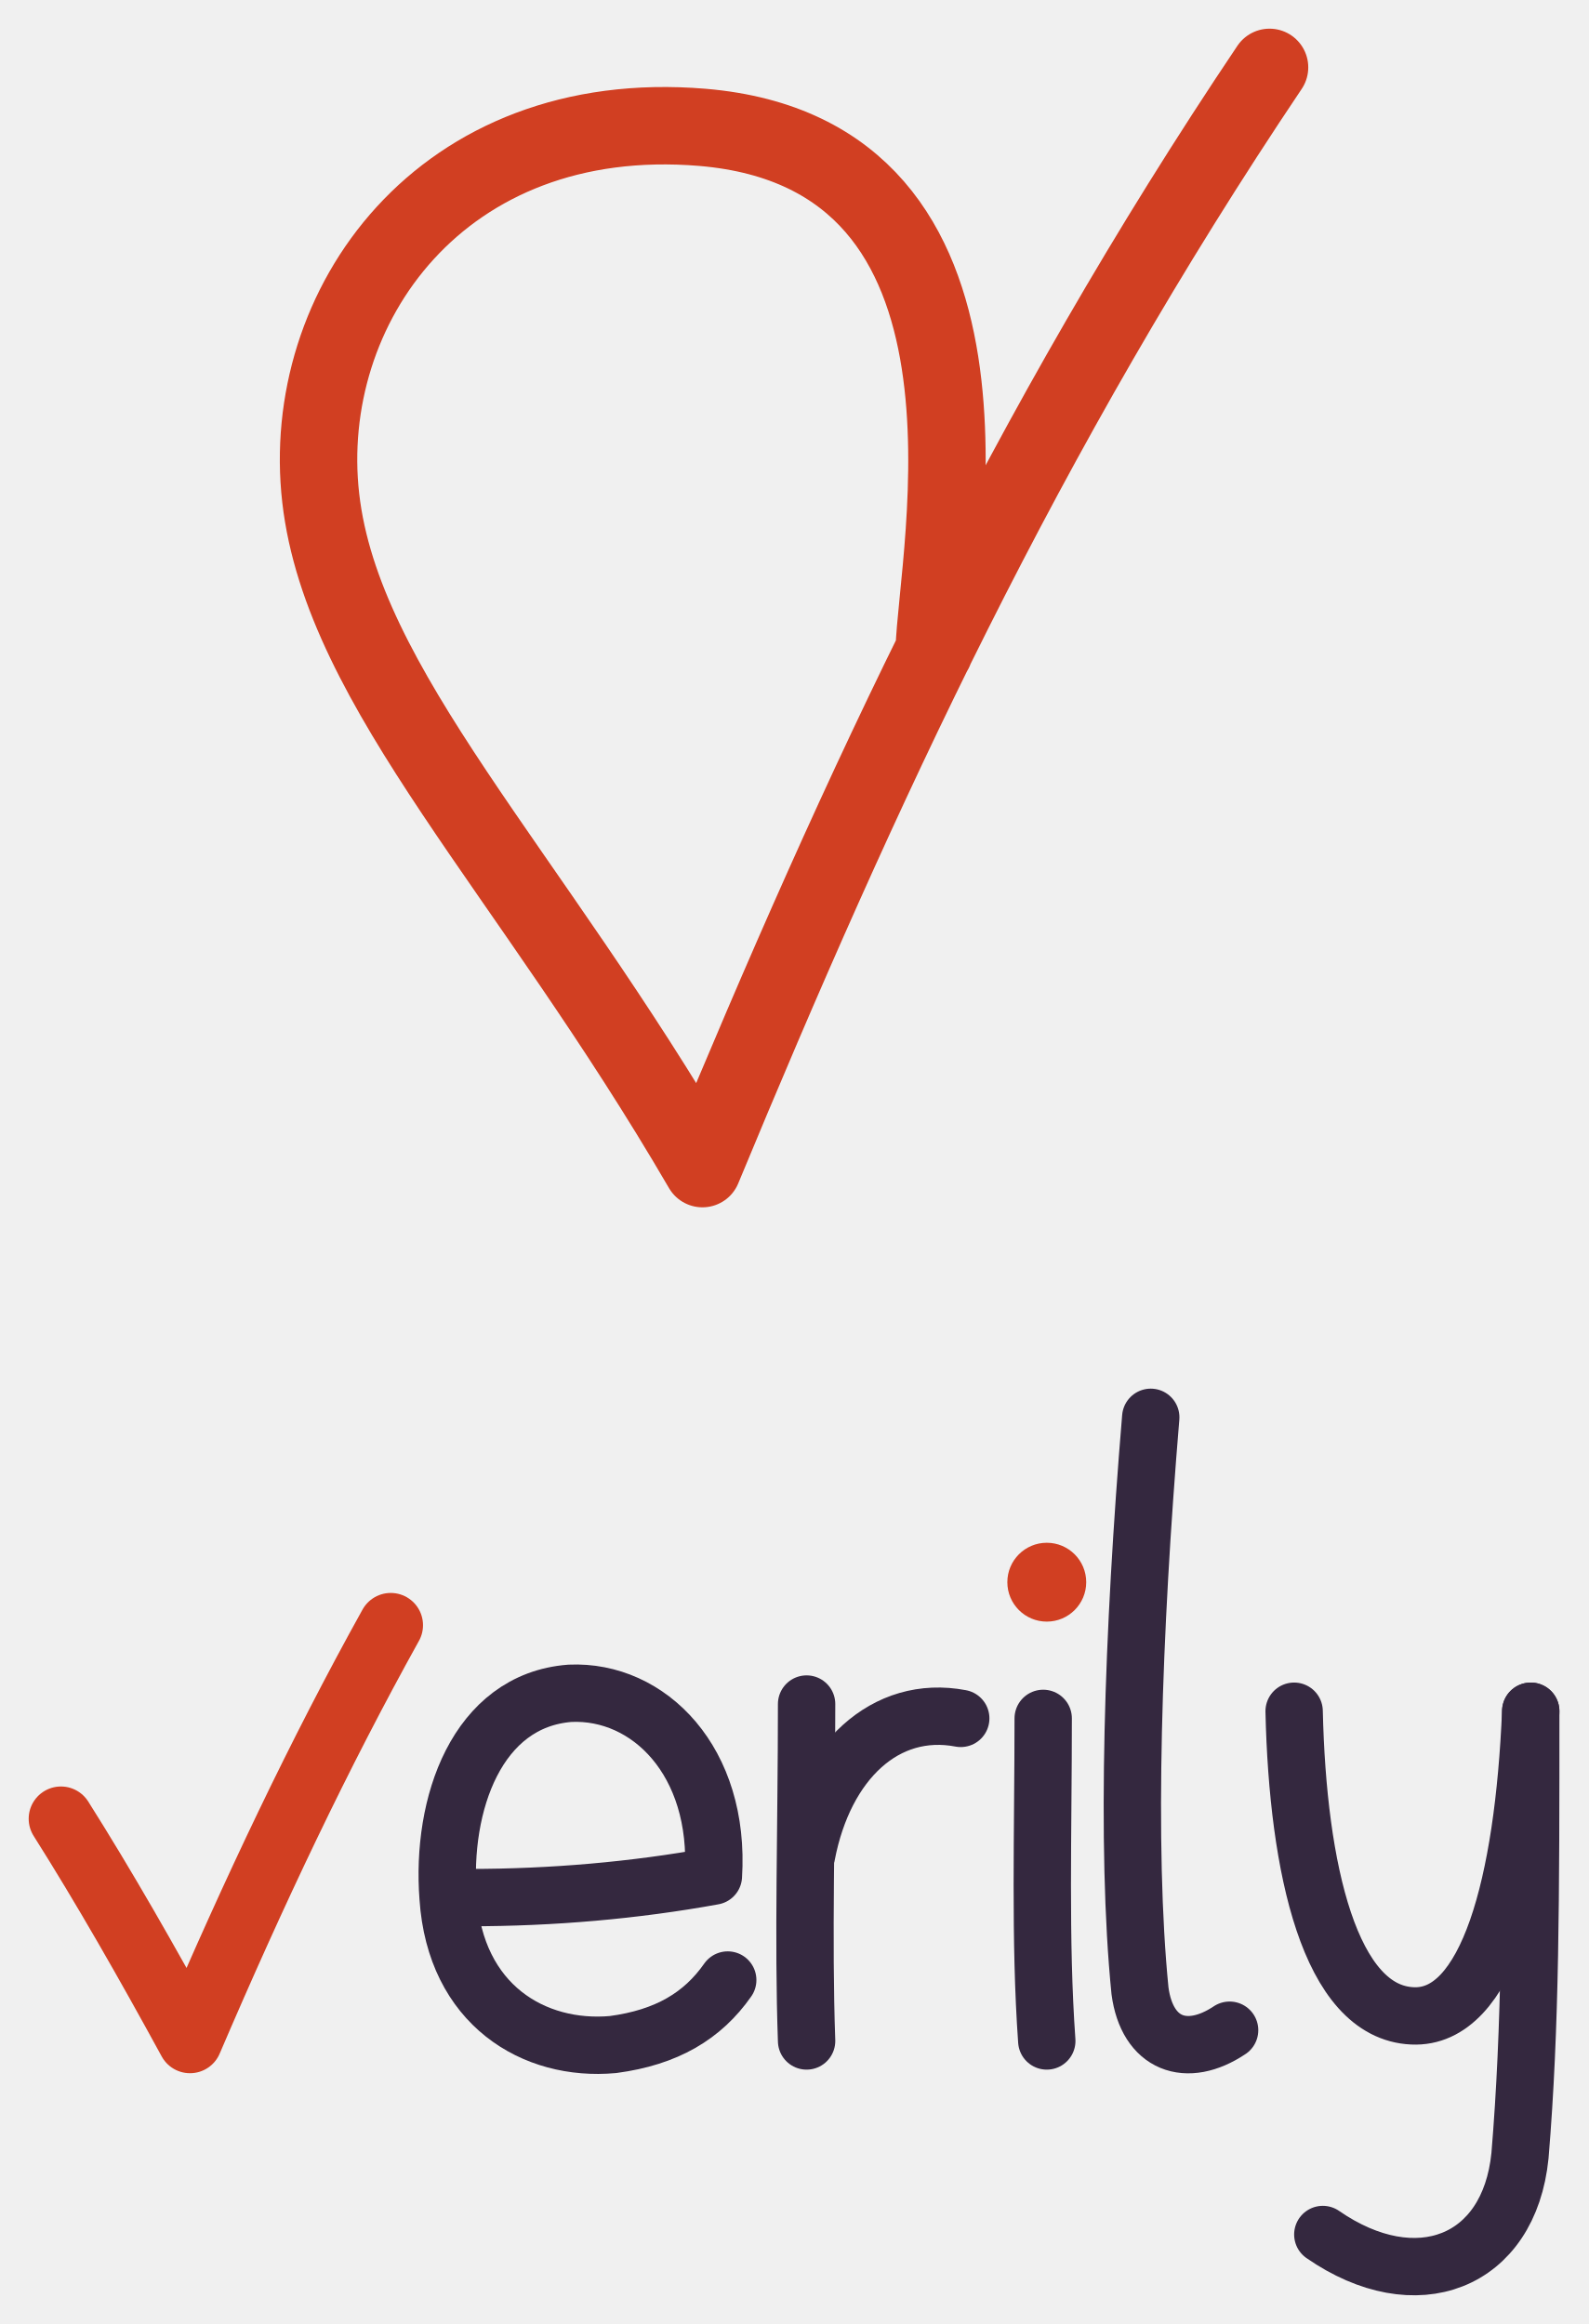
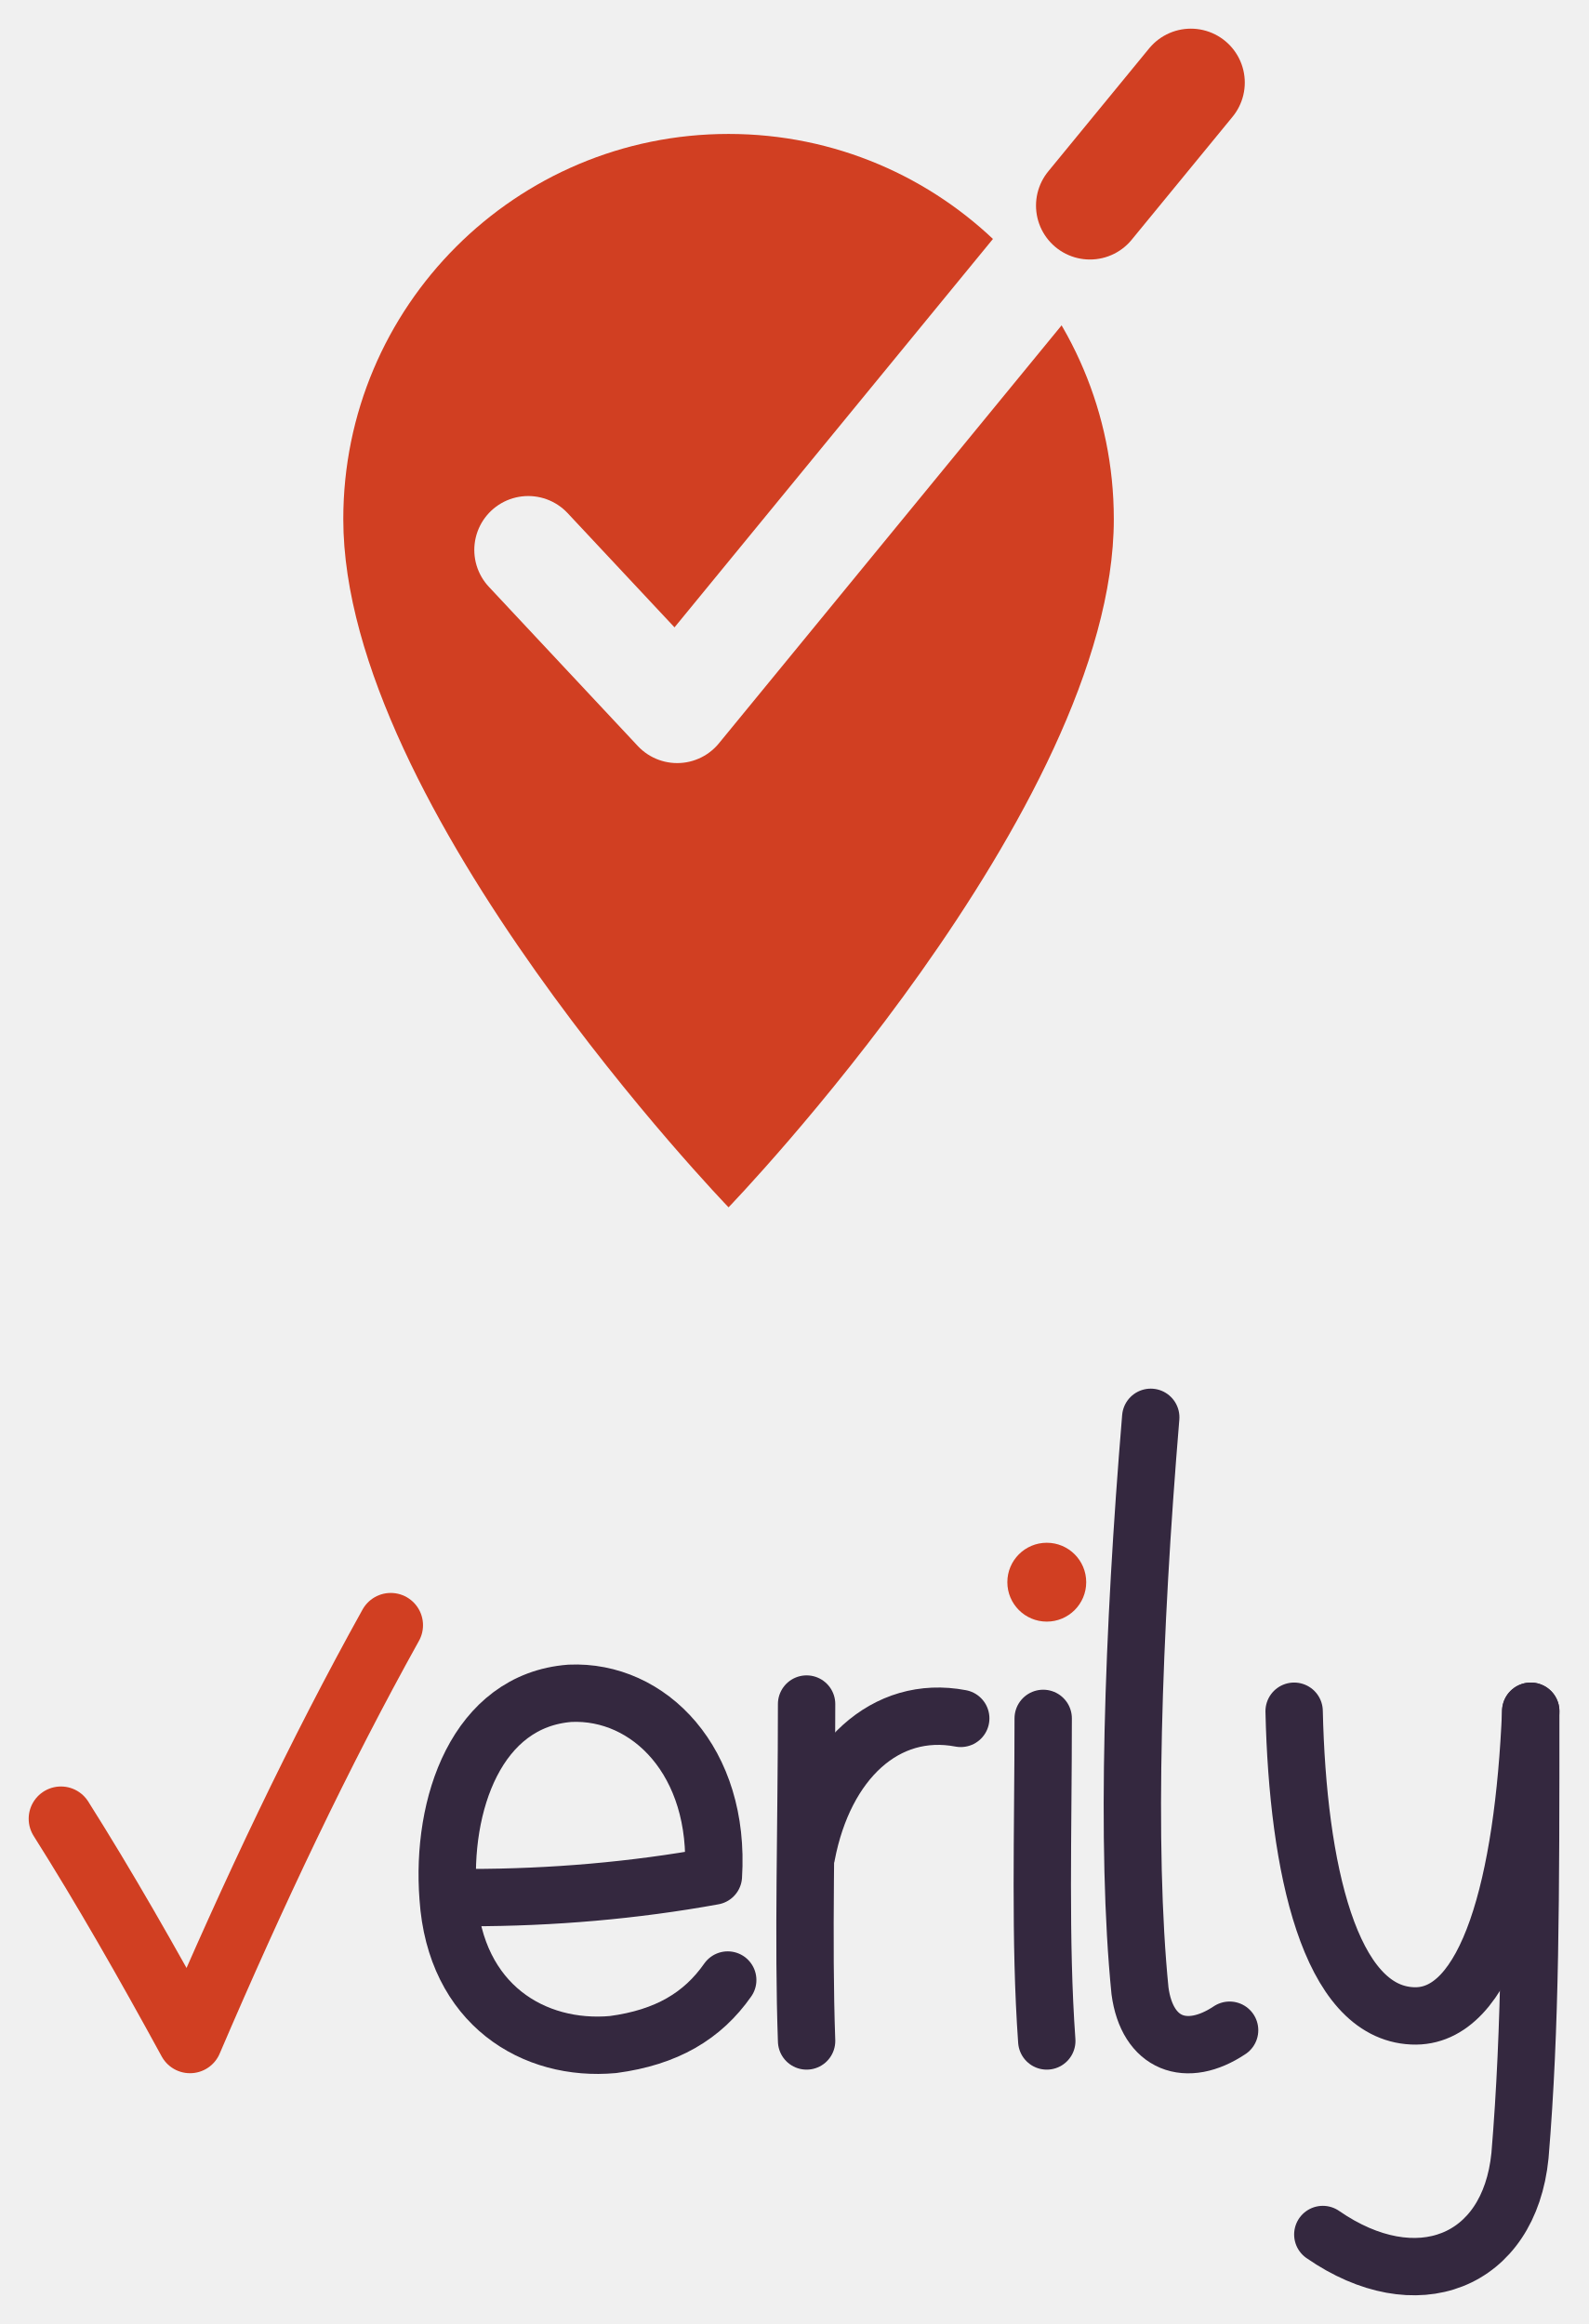
<svg xmlns="http://www.w3.org/2000/svg" viewBox="-9 -369.44 443 648.41" width="443" height="648.41" role="img" aria-label="Verily">
-   <path d="M 251.59 -187.89 C 252.35 -215.27 276.69 -326.31 186.95 -333.91 C 113.94 -340 74.39 -283.72 80.47 -230.48 C 86.56 -177.24 138.27 -127.05 186.95 -43.39 C 231.06 -149.87 276.69 -248.73 345.14 -350.64" fill="none" stroke="#D13F22" stroke-width="21.6" stroke-linecap="round" stroke-linejoin="round" />
+   <defs>
+     <mask id="verily-lockup-stacked-knockout" maskUnits="userSpaceOnUse" x="71.79" y="-347.04" width="244.88" height="329.43">
+       <rect x="71.79" y="-347.04" width="244.88" height="329.43" fill="white" />
+       <path d="M 138.35 -216 L 179.9 -171.58 L 349.92 -379" fill="none" stroke="black" stroke-width="30.09" stroke-linecap="round" stroke-linejoin="round" />
+     </mask>
+   </defs>
+   <path d="M 194.23 -32.59 C 194.23 -32.59 86.76 -143.96 86.76 -224.6 C 86.76 -283.96 134.87 -332.07 194.23 -332.07 C 253.59 -332.07 301.7 -283.96 301.7 -224.6 C 301.7 -143.96 194.23 -32.59 194.23 -32.59 Z" fill="#D13F22" mask="url(#verily-lockup-stacked-knockout)" />
+   <path d="M 295.04 -312.08 L 323.19 -346.4" fill="none" stroke="#D13F22" stroke-width="30.09" stroke-linecap="round" stroke-linejoin="round" />
  <path d="M 8 138 C 20 157 32 178 44 200 C 62 158 80 120 100 84" fill="none" stroke="#D13F22" stroke-width="18" stroke-linecap="round" stroke-linejoin="round" />
  <path d="M 122 160 C 145 160 168 158 190 154 C 192 122 172 102 150 103 C 124 105 114 134 116 160 C 118 190 140 203 162 201 C 177 199 187 193 194 183" fill="none" stroke="#34283F" stroke-width="16" stroke-linecap="round" stroke-linejoin="round" />
  <path d="M 216 106 C 216 140 215 172 216 200" fill="none" stroke="#34283F" stroke-width="16" stroke-linecap="round" stroke-linejoin="round" />
  <path d="M 216 148 C 221 122 238 106 259 110" fill="none" stroke="#34283F" stroke-width="16" stroke-linecap="round" stroke-linejoin="round" />
  <path d="M 282 110 C 282 142 281 172 283 200" fill="none" stroke="#34283F" stroke-width="16" stroke-linecap="round" stroke-linejoin="round" />
  <path d="M 312 26 C 307 86 305 146 309 186 C 311 201 322 205 334 197" fill="none" stroke="#34283F" stroke-width="16" stroke-linecap="round" stroke-linejoin="round" />
  <path d="M 352 108 C 353 152 362 192 385 193 C 406 194 416 156 418 108" fill="none" stroke="#34283F" stroke-width="16" stroke-linecap="round" stroke-linejoin="round" />
  <path d="M 418 108 C 418 160 418 196 415 232 C 412 262 386 272 360 254" fill="none" stroke="#34283F" stroke-width="16" stroke-linecap="round" stroke-linejoin="round" />
  <circle cx="283" cy="72" r="11" fill="#D13F22" />
</svg>
